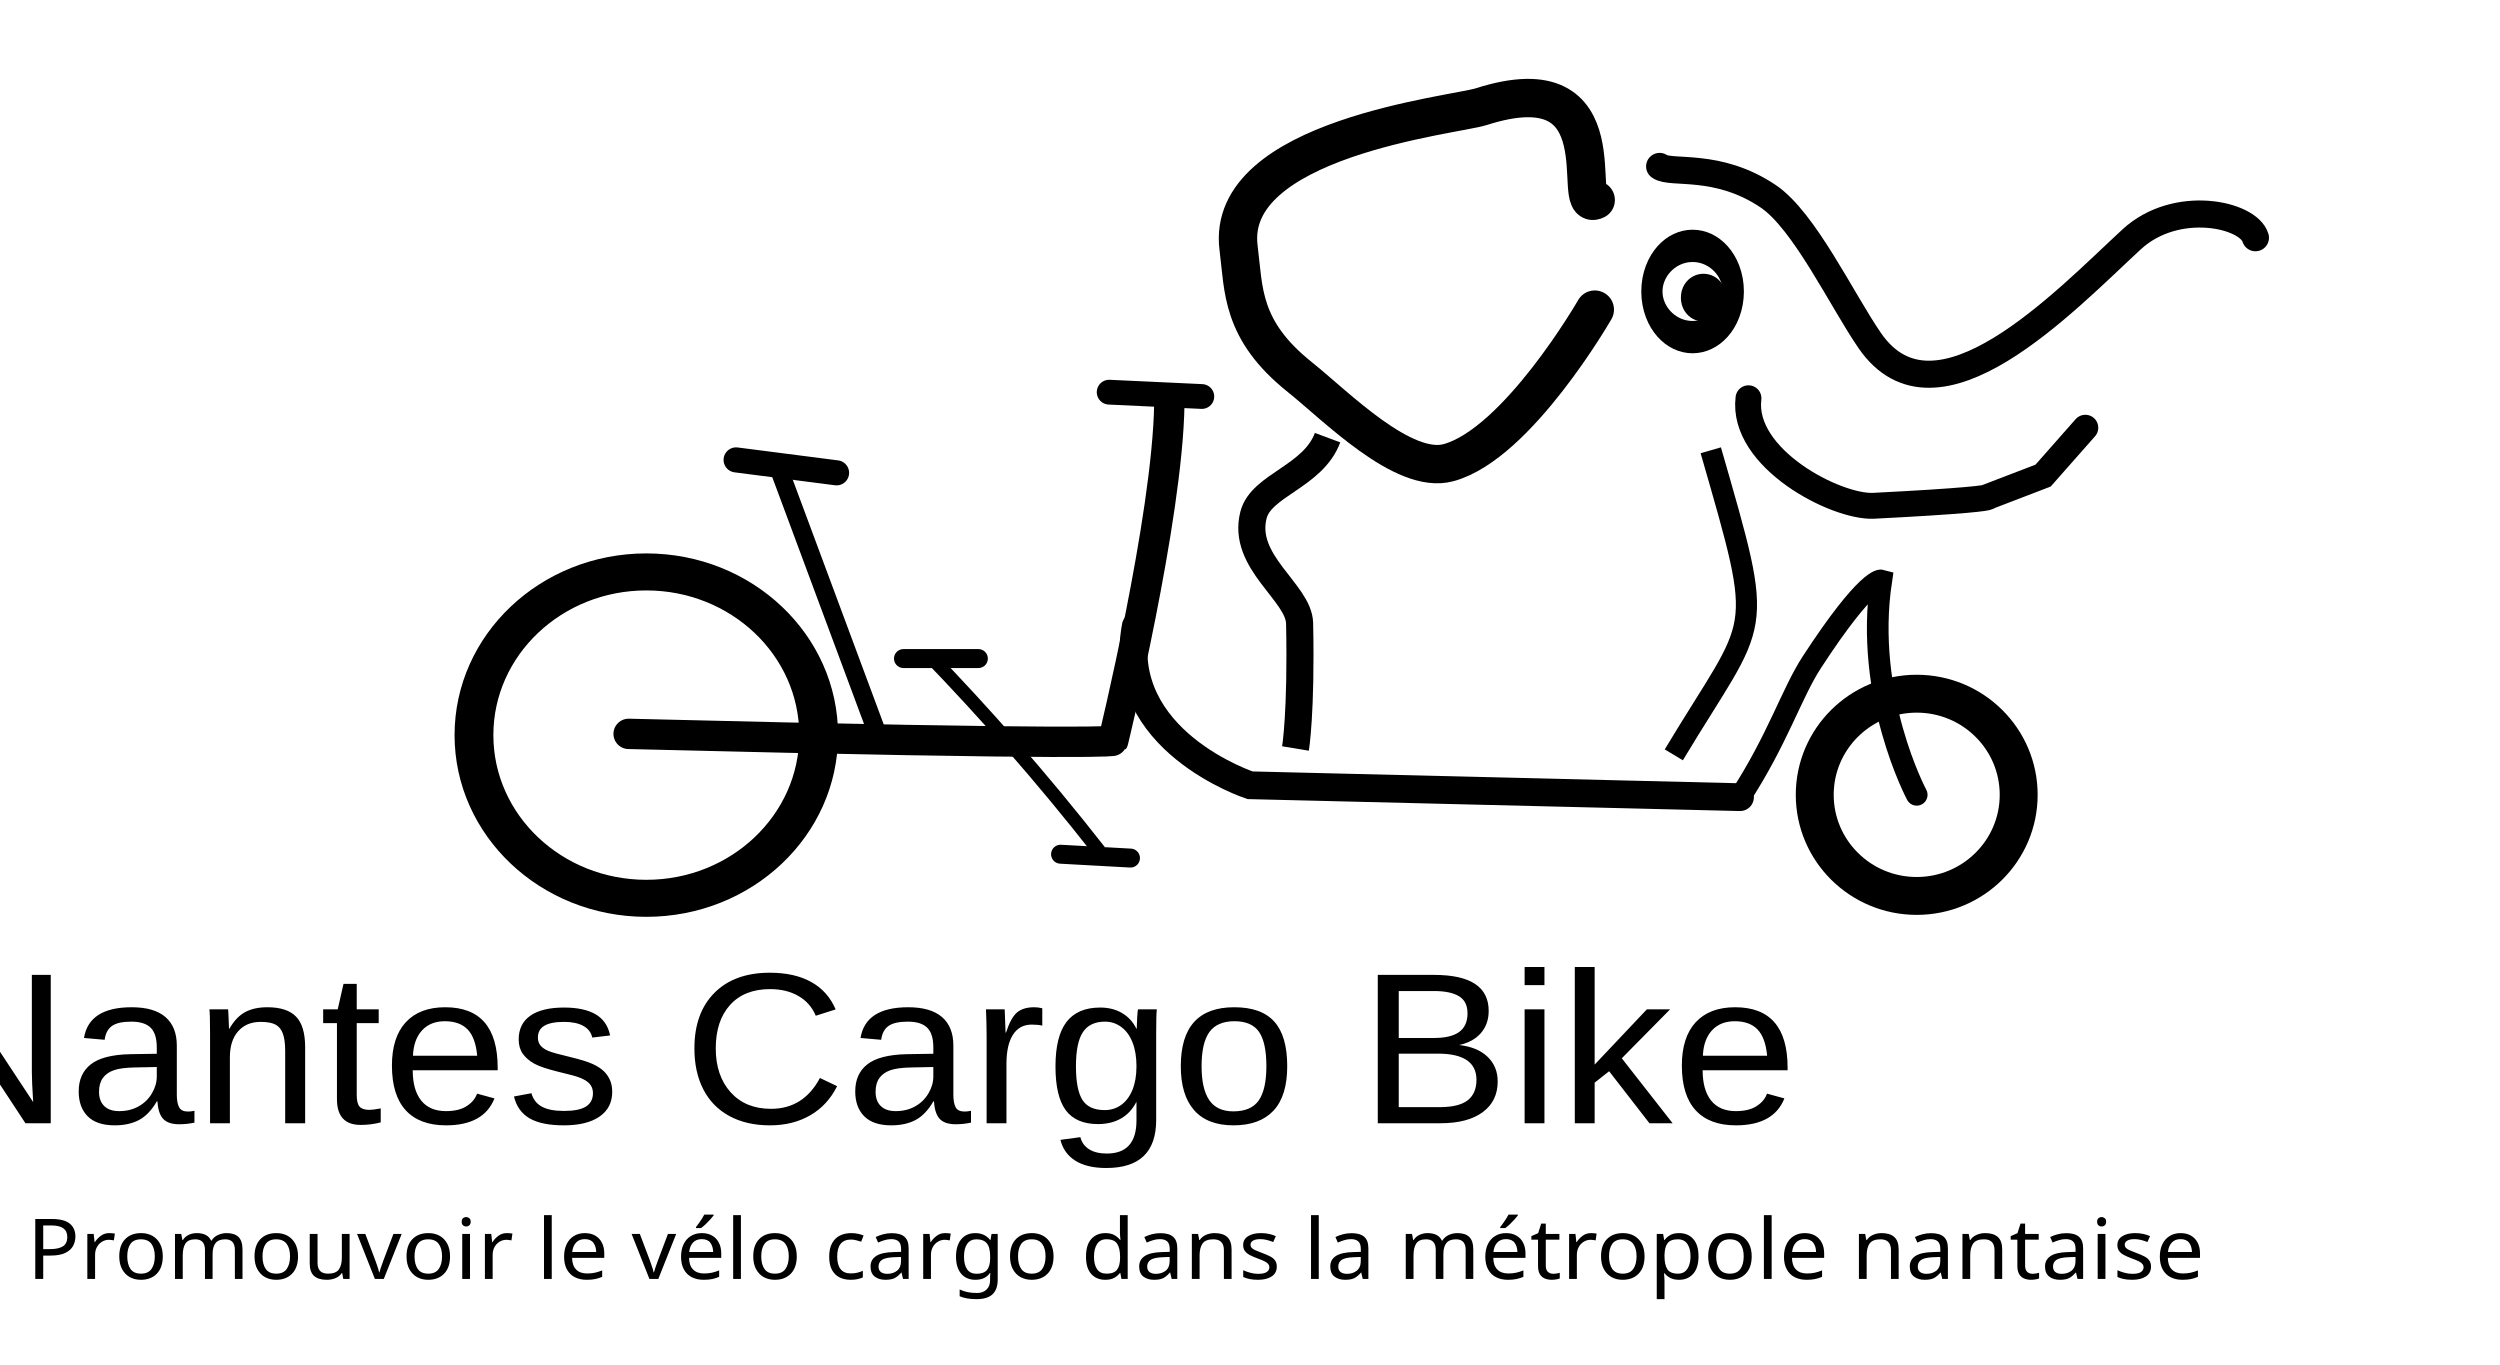
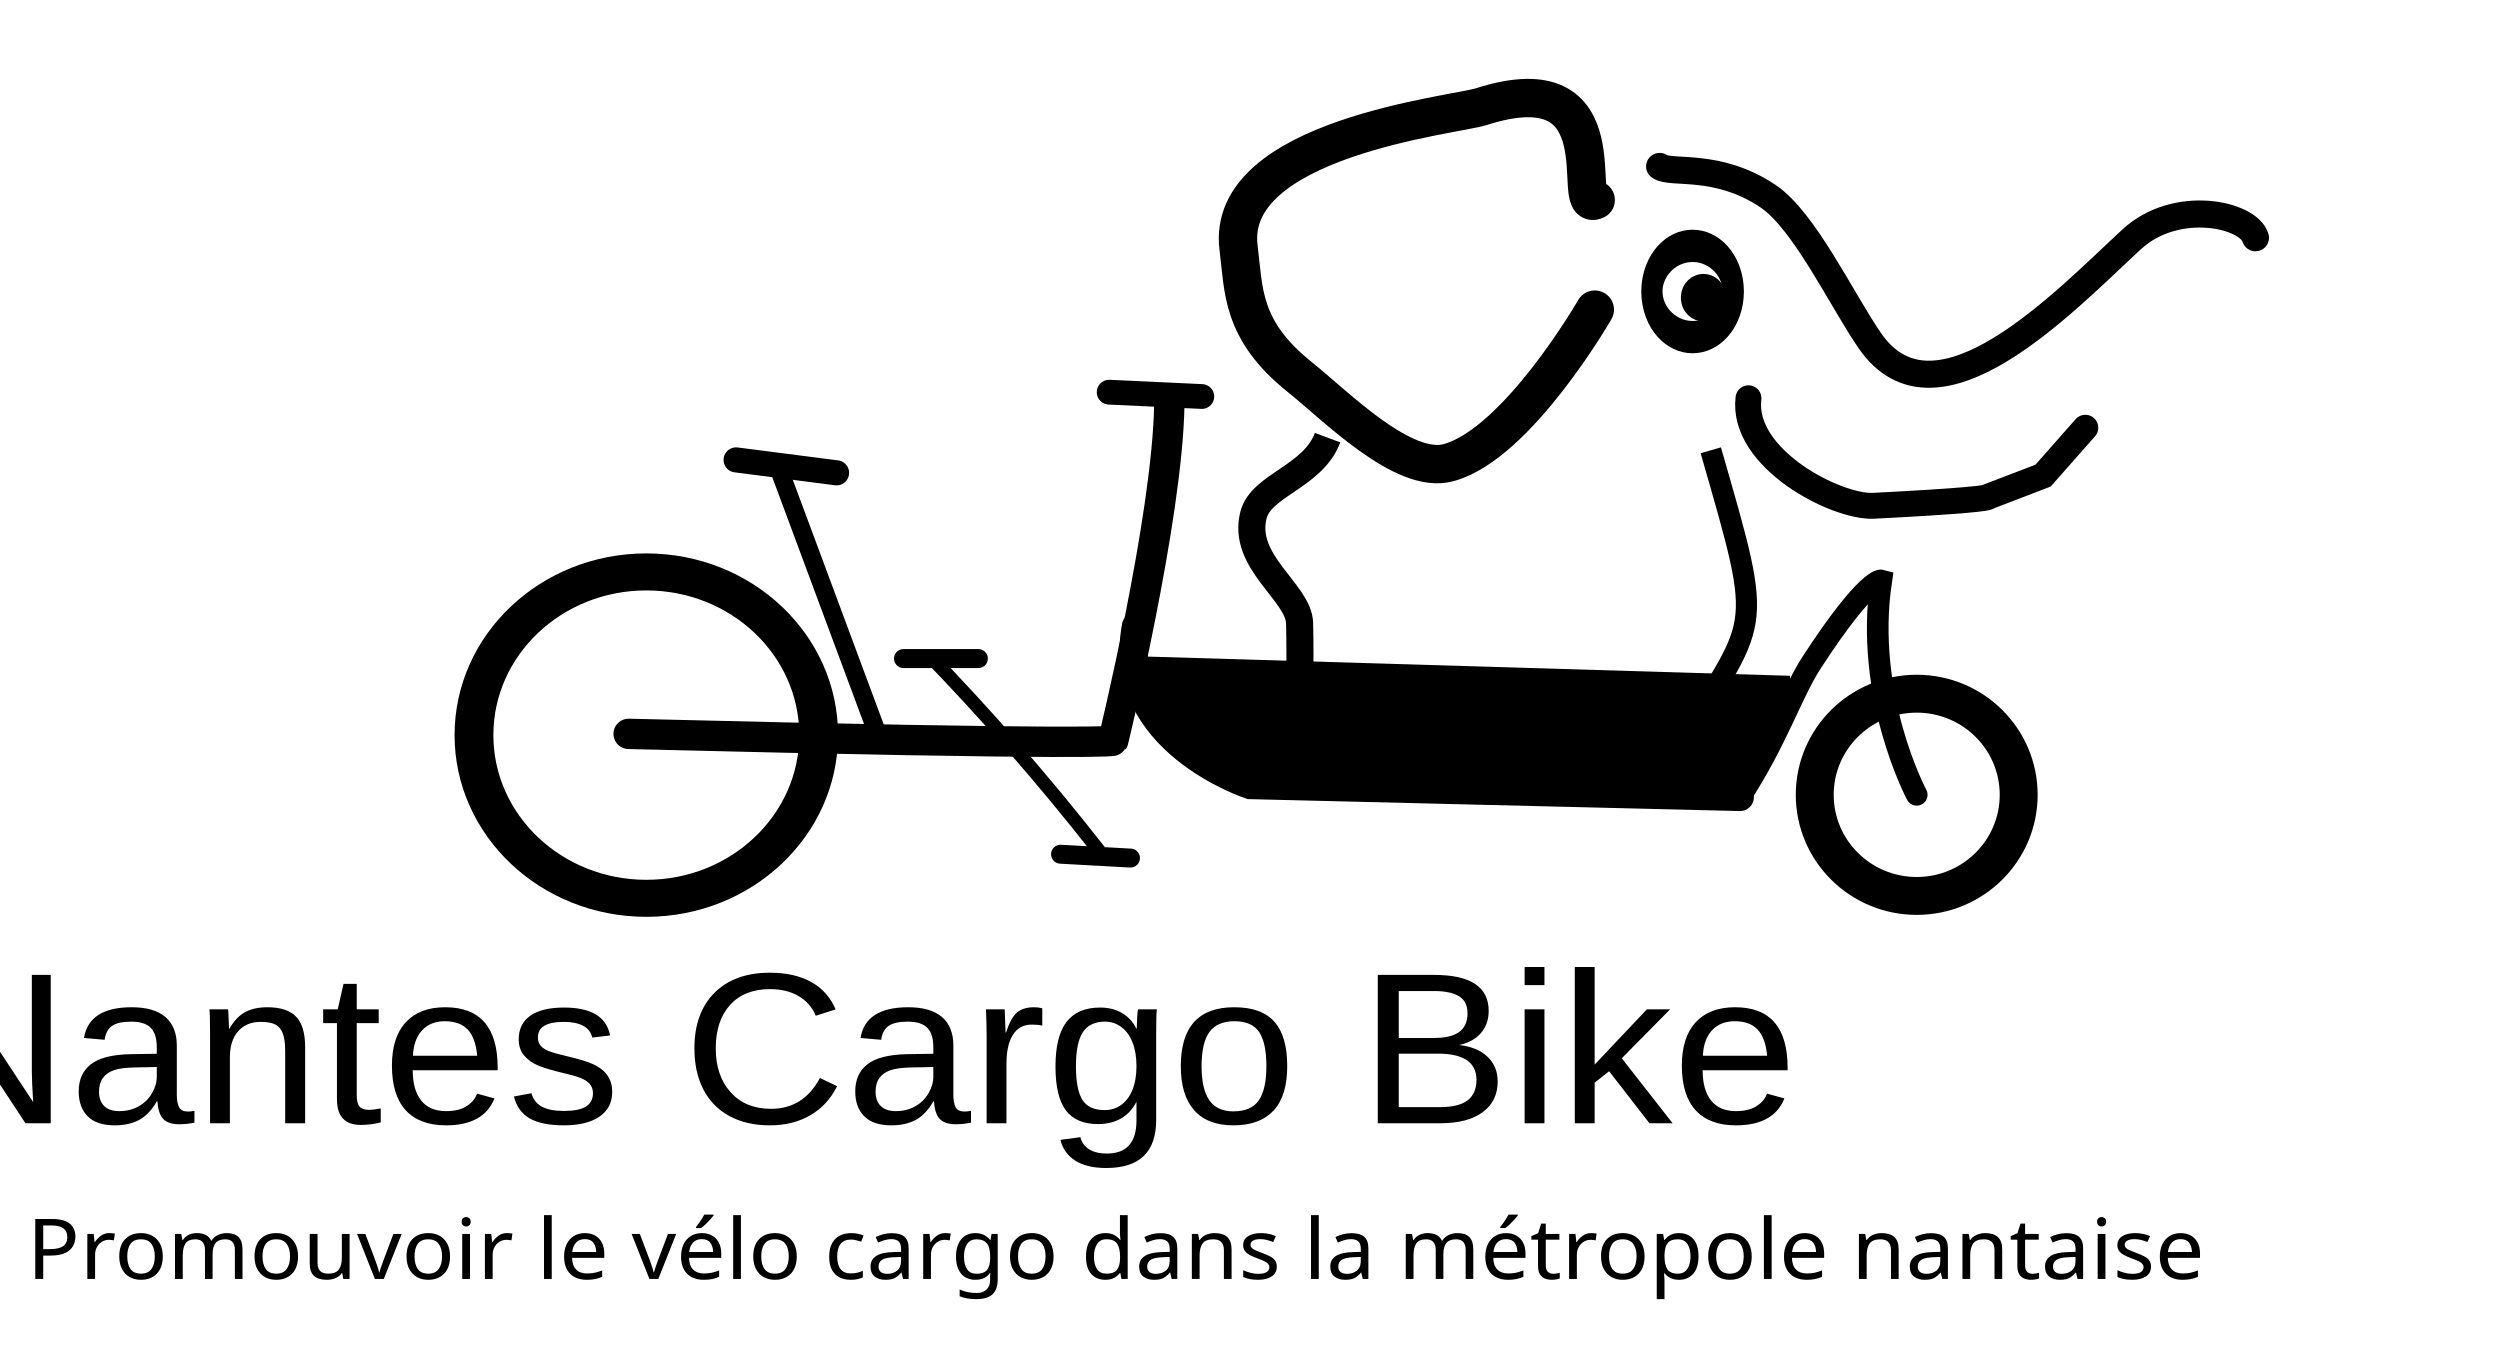
<svg xmlns="http://www.w3.org/2000/svg" width="634.121" height="346.041" id="svg2" version="1.1" style="fill:#000000;stroke:#000000;enable-background:new">
  <defs id="defs4">
    </defs>
  <g id="layer1" transform="translate(30.63528,-851.7758)">
-     <path id="path2985" d="m 145.714,593.791 a 48.214,47.857 0 1 1 -96.429,0 48.214,47.857 0 1 1 96.429,0 z" transform="matrix(0.906685,0,0,0.8649755,44.8993,524.6228)" style="fill:#000000;fill-opacity:0;stroke-width:10.857;stroke-miterlimit:4;stroke-opacity:1;stroke-dasharray:none" />
-     <path id="path2985-5" d="m 145.714,593.791 a 48.214,47.857 0 1 1 -96.429,0 48.214,47.857 0 1 1 96.429,0 z" transform="matrix(0.5364627,0,0,0.5359411,403.2303,735.1432)" style="fill:#000000;fill-opacity:0;stroke-width:17.931;stroke-miterlimit:4;stroke-opacity:1;stroke-dasharray:none" />
+     <path id="path2985" d="m 145.714,593.791 c 0,26.431 -21.586,47.857 -48.214,47.857 -26.628,0 -48.214,-21.426 -48.214,-47.857 0,-26.431 21.586,-47.857 48.214,-47.857 26.628,0 48.214,21.426 48.214,47.857 z" transform="matrix(0.906685,0,0,0.8649755,44.8993,524.6228)" style="fill:#000000;fill-opacity:0;stroke-width:10.857;stroke-miterlimit:4;stroke-opacity:1;stroke-dasharray:none" />
+     <path id="path2985-5" d="m 145.714,593.791 c 0,26.431 -21.586,47.857 -48.214,47.857 -26.628,0 -48.214,-21.426 -48.214,-47.857 0,-26.431 21.586,-47.857 48.214,-47.857 26.628,0 48.214,21.426 48.214,47.857 z" transform="matrix(0.5364627,0,0,0.5359411,403.2303,735.1432)" style="fill:#000000;fill-opacity:0;stroke-width:17.931;stroke-miterlimit:4;stroke-opacity:1;stroke-dasharray:none" />
    <path d="M 193.119,1041.105 167.176,971.328" id="path4003" style="fill:none;stroke-width:4.647;stroke-linecap:butt;stroke-linejoin:miter;stroke-miterlimit:4;stroke-opacity:1;stroke-dasharray:none" />
    <path style="fill:none;stroke-width:3.434;stroke-linecap:butt;stroke-linejoin:miter;stroke-miterlimit:4;stroke-opacity:1;stroke-dasharray:none" d="m 248.225,1067.667 c -7.295,-9.329 -14.852,-18.452 -22.66,-27.355 -6.714,-7.655 -13.613,-15.148 -20.689,-22.47" id="path4007" />
    <path style="fill:none;stroke-width:4.807;stroke-linecap:round;stroke-linejoin:miter;stroke-miterlimit:4;stroke-opacity:1;stroke-dasharray:none" d="m 198.53,1018.819 18.997,0" id="path4011" />
    <path style="fill:none;stroke-width:4.807;stroke-linecap:round;stroke-linejoin:miter;stroke-miterlimit:4;stroke-opacity:1;stroke-dasharray:none" d="m 238.373,1068.448 17.734,0.977" id="path4015" />
    <path style="fill:none;stroke-width:6.359;stroke-linecap:round;stroke-linejoin:round;stroke-miterlimit:4;stroke-opacity:1;stroke-dasharray:none;marker-mid:none;marker-end:none" d="m 156.075,968.429 25.486,3.28" id="path4023" />
    <path style="fill:none;stroke-width:6.289;stroke-linecap:round;stroke-linejoin:round;stroke-miterlimit:4;stroke-opacity:1;stroke-dasharray:none;marker-mid:none;marker-end:none" d="m 250.702,951.251 23.501,1.097" id="path4023-0" />
-     <path style="fill:#000000;fill-opacity:0;stroke-width:7.077;stroke-linecap:round;stroke-linejoin:round;stroke-miterlimit:4;stroke-opacity:1;stroke-dasharray:none" id="path4438" d="m 220.714,816.648 a 13.571,10 0 1 1 -27.143,0 13.571,10 0 1 1 27.143,0 z" transform="matrix(0.7604862,0,0,1.157347,241.1593,-19.43339)" />
+     <path style="fill:#000000;fill-opacity:0;stroke-width:7.077;stroke-linecap:round;stroke-linejoin:round;stroke-miterlimit:4;stroke-opacity:1;stroke-dasharray:none" id="path4438" d="m 220.714,816.648 c 0,5.523 -6.076,10 -13.571,10 -7.495,0 -13.571,-4.477 -13.571,-10 0,-5.523 6.076,-10 13.571,-10 7.495,0 13.571,4.477 13.571,10 z" transform="matrix(0.7604862,0,0,1.157347,241.1593,-19.43339)" />
    <path style="fill:none;stroke-width:9.729;stroke-linecap:round;stroke-linejoin:round;stroke-miterlimit:4;stroke-opacity:1;stroke-dasharray:none" d="m 374.115,902.509 c -6.613,3.369 7.285,-35.313 -29.051,-23.67 -6.753,2.164 -65.06,8.012 -61.536,35.821 1.347,10.63 0.576,20.821 15.543,32.776 9.121,7.286 26.253,24.841 37.733,21.69 17.528,-4.81 37.08,-38.815 37.08,-38.815" id="path4524" />
    <path style="fill:none;stroke-width:7.699;stroke-linecap:round;stroke-linejoin:round;stroke-miterlimit:4;stroke-opacity:1;stroke-dasharray:none" d="m 128.816,1037.921 c 122.031,3.05 122.92,1.738 122.92,1.738 0,0 13.781,-56.444 14.226,-85.323" id="path4554" />
    <path style="fill:none;stroke-width:7.043;stroke-linecap:round;stroke-linejoin:miter;stroke-miterlimit:4;stroke-opacity:1;stroke-dasharray:none" d="m 257.454,1010.602 c -5.477,29.06 28.997,40.356 28.997,40.356 l 124.263,3.018" id="path4556" />
    <path style="fill:none;stroke-width:5.494;stroke-linecap:round;stroke-linejoin:miter;stroke-miterlimit:4;stroke-opacity:1;stroke-dasharray:none" d="m 410.714,1053.976 c 9.533,-14.63 13.082,-26.344 18.217,-34.225 14.167,-21.742 17.616,-20.764 17.616,-20.764 -4.433,29.309 8.989,54.393 8.989,54.393" id="path3014" />
    <path style="fill:none;stroke-width:6.868;stroke-linecap:round;stroke-linejoin:round;stroke-miterlimit:4;stroke-opacity:1;stroke-dasharray:none" d="m 390.326,893.987 c 2.82,2.104 14.64,-1.133 27.557,7.586 9.158,6.182 18.656,26.284 25.729,36.573 16.898,24.58 49.524,-10.044 66.425,-25.642 11.318,-10.446 29.634,-6.4 31.418,-0.429" id="path3786" />
    <path style="fill:none;stroke-width:6.565;stroke-linecap:round;stroke-linejoin:miter;stroke-miterlimit:4;stroke-opacity:1;stroke-dasharray:none" d="m 412.863,952.791 c -1.865,15.299 22.296,27.758 31.75,27.276 5.733,-0.292 10.34,-0.555 14.04,-0.789 16.429,-1.04 15.001,-1.515 15.001,-1.515 l 13.938,-5.353 10.714,-12.143" id="path3788" />
    <path style="fill:none;stroke-width:6.868;stroke-linecap:butt;stroke-linejoin:miter;stroke-miterlimit:4;stroke-opacity:1;stroke-dasharray:none" d="m 306.103,962.788 c -3.694,9.915 -16.819,11.984 -18.785,19.59 -3.095,11.975 11.529,19.641 11.692,27.5 0.469,22.631 -1.047,31.753 -1.047,31.753" id="path3792" />
    <path style="fill:none;stroke-width:1.374px;stroke-linecap:butt;stroke-linejoin:miter;stroke-opacity:1" d="M 295.318,982.379 z" id="path3794" />
    <path style="fill:none;stroke-width:5.362;stroke-linecap:butt;stroke-linejoin:miter;stroke-miterlimit:4;stroke-opacity:1;stroke-dasharray:none" d="m 403.3,965.99 c 14.057,48.822 12.345,41.048 -9.38,77.257" id="path3792-9" />
-     <path style="stroke-width:5;stroke-linecap:round;stroke-linejoin:round;stroke-miterlimit:4;stroke-dasharray:none" id="path3825" d="m 523.571,453.434 a 6.786,4.643 0 1 1 -13.571,0 6.786,4.643 0 1 1 13.571,0 z" transform="matrix(0.6170492,0,0,0.8416853,82.56489,545.6266)" />
+     <path style="stroke-width:5;stroke-linecap:round;stroke-linejoin:round;stroke-miterlimit:4;stroke-dasharray:none" id="path3825" d="m 523.571,453.434 c 0,2.564 -3.038,4.643 -6.786,4.643 -3.748,0 -6.786,-2.079 -6.786,-4.643 0,-2.564 3.038,-4.643 6.786,-4.643 3.748,0 6.786,2.079 6.786,4.643 z" transform="matrix(0.6170492,0,0,0.8416853,82.56489,545.6266)" />
    <text xml:space="preserve" style="font-size:55.904px;font-style:normal;font-weight:normal;text-align:center;line-height:138%;letter-spacing:0px;word-spacing:0px;text-anchor:middle;fill:#000000;fill-opacity:1;stroke:none;font-family:Sans" x="283.162" y="1162.108" id="text3063" transform="scale(1.022369,0.9781199)">
      <tspan x="283.162" y="1162.108" id="tspan3065">
        <tspan x="283.162" y="1162.108" style="font-variant:normal;font-stretch:normal;font-family:Arial;-inkscape-font-specification:Arial" id="tspan3067">Nantes Cargo Bike</tspan>
      </tspan>
      <tspan x="283.162" y="1202.496" id="tspan3069" style="font-size:21.788px;line-height:138%">Promouvoir le vélo cargo dans la métropole nantaise</tspan>
    </text>
+     <path style="fill:none;stroke:#000000;stroke-width:4.945;stroke-linecap:butt;stroke-linejoin:miter;stroke-miterlimit:4;stroke-opacity:1;stroke-dasharray:none" d="m 257.339,1020.696 165.992,4.963 0,0 0,0 0,0 0,0" id="path3033" />
+     <path style="stroke-width:3.571;stroke-linecap:round;stroke-linejoin:round;stroke-miterlimit:4;stroke-dasharray:none" d="m 373.6,196.826 c -34.138,-0.832 -55.214,-1.618 -56.786,-2.117 -4.463,-1.418 -12.405,-6.533 -16.524,-10.642 -3.594,-3.585 -8.354,-11.083 -7.548,-11.889 0.17,-0.17 7.749,-0.087 16.841,0.184 l 16.532,0.493 -0.393,5.78 c -0.216,3.179 -0.538,6.946 -0.716,8.371 -0.302,2.423 -0.18,2.619 1.903,3.036 5.12,1.024 5.373,0.854 5.875,-3.945 0.252,-2.415 0.459,-6.272 0.459,-8.571 l 0,-4.181 3.75,-0.012 c 7.021,-0.023 81.583,2.181 87.429,2.584 l 5.822,0.401 -3.388,5.478 c -5.558,8.985 -5.401,8.338 -2.441,10.085 1.419,0.837 2.647,1.429 2.729,1.315 0.082,-0.114 2.506,-4.014 5.388,-8.667 l 5.239,-8.459 6.249,0.245 c 3.437,0.135 6.457,0.454 6.712,0.709 0.52,0.521 -2.407,6.647 -7.371,15.427 l -3.331,5.891 -6.071,-0.095 c -3.339,-0.052 -30.5,-0.69 -60.357,-1.418 l 0,0 z" id="path3805" transform="translate(-30.63528,851.7758)" />
  </g>
</svg>
